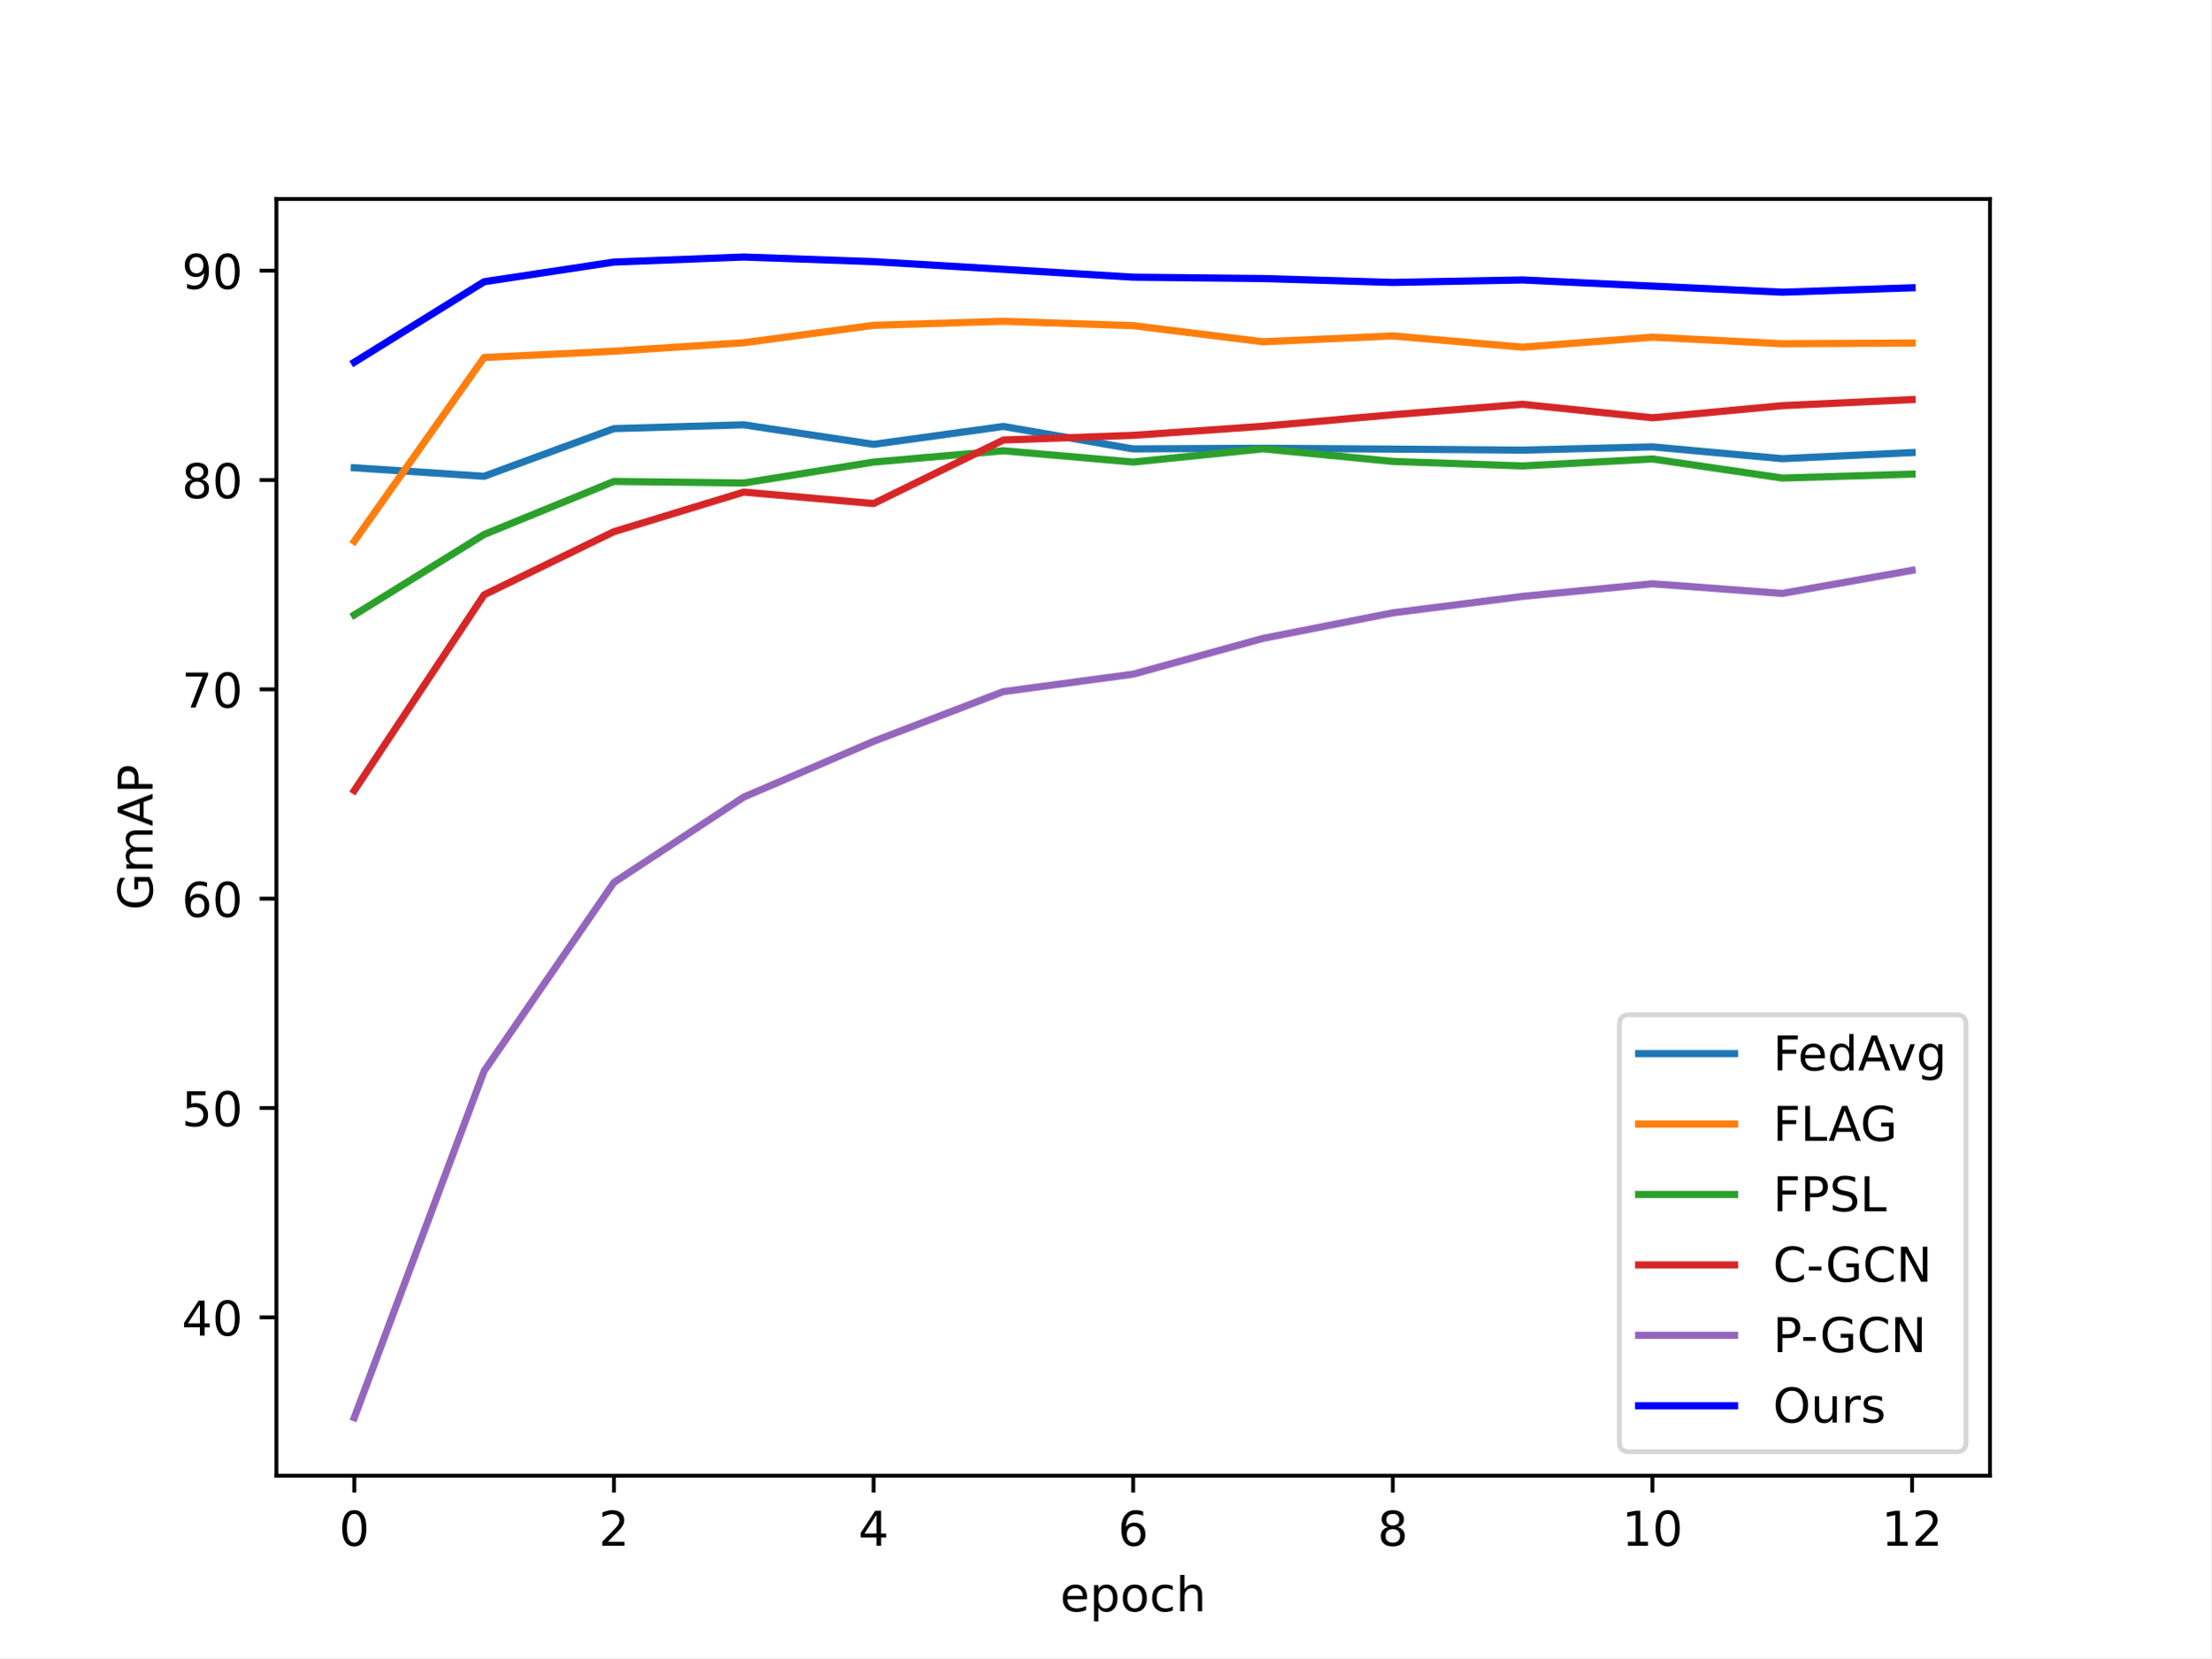
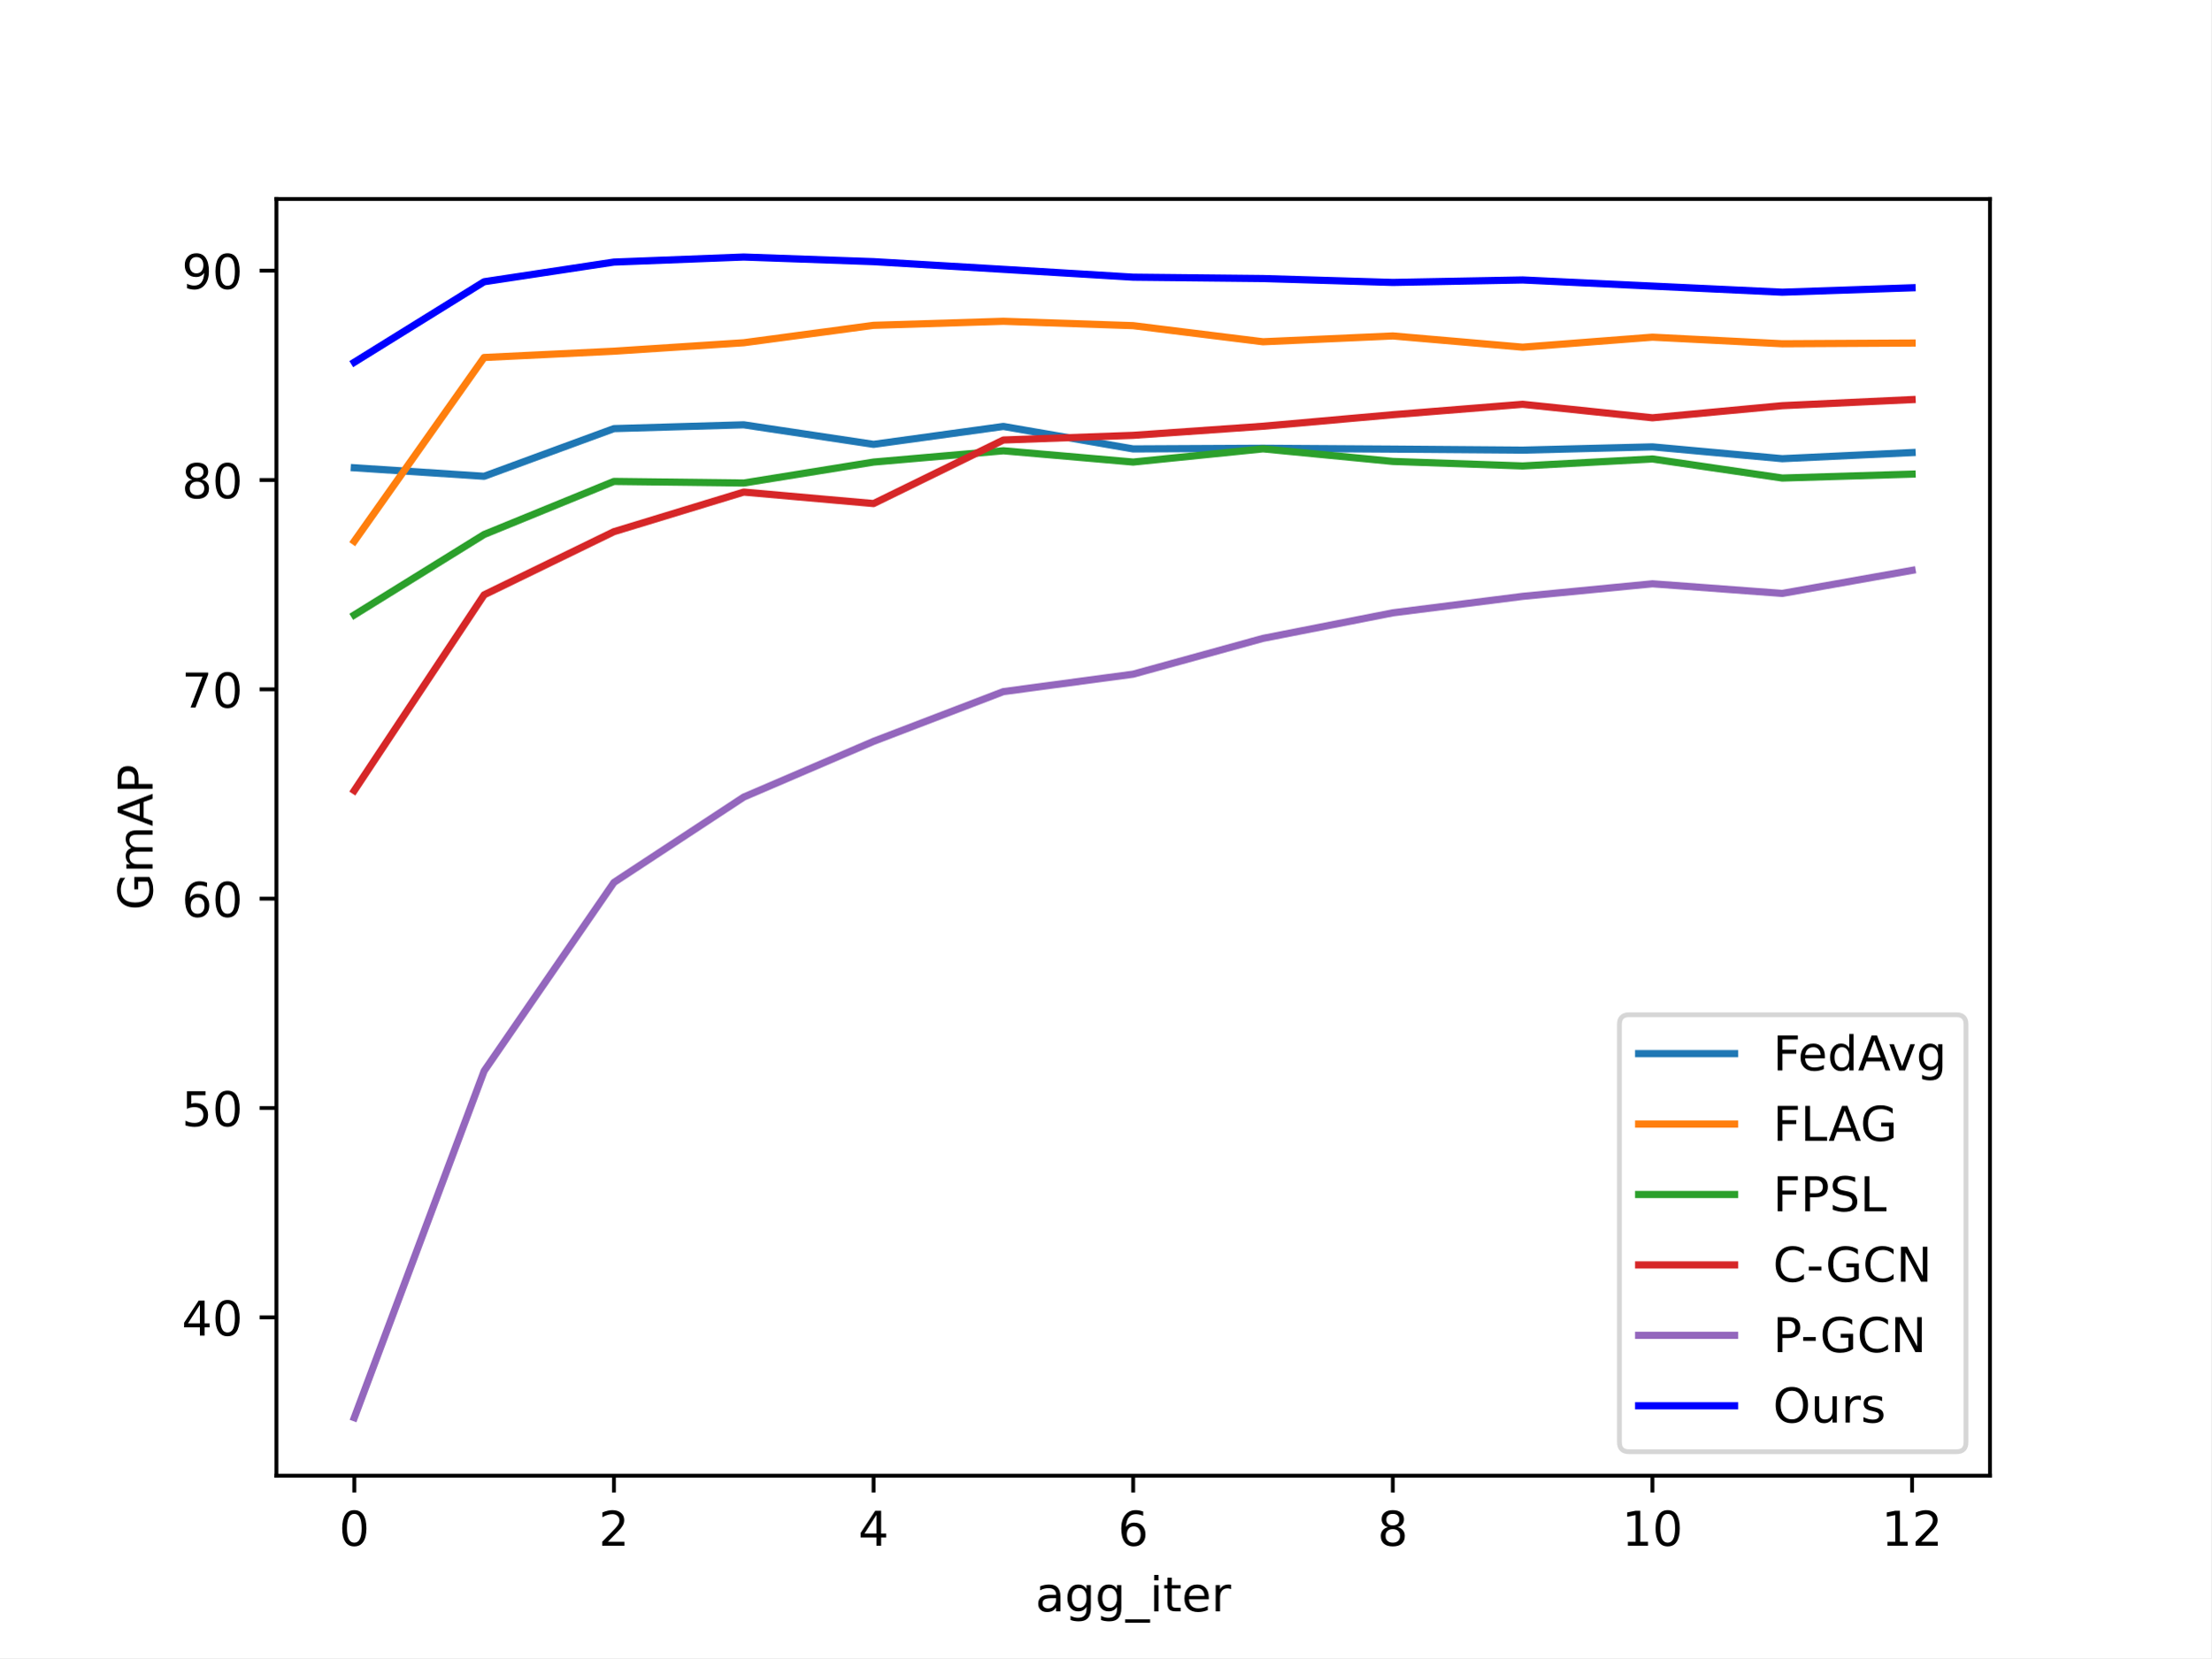
<svg xmlns="http://www.w3.org/2000/svg" xmlns:xlink="http://www.w3.org/1999/xlink" width="460.8pt" height="345.6pt" viewBox="0 0 460.8 345.6" version="1.1">
  <defs>
    <style type="text/css">*{stroke-linejoin: round; stroke-linecap: butt}</style>
  </defs>
  <g id="figure_1">
    <g id="patch_1">
      <path d="M 0 345.6  L 460.8 345.6  L 460.8 0  L 0 0  z " style="fill: #ffffff" />
    </g>
    <g id="axes_1">
      <g id="patch_2">
        <path d="M 57.6 307.584  L 414.72 307.584  L 414.72 41.472  L 57.6 41.472  z " style="fill: #ffffff" />
      </g>
      <g id="matplotlib.axis_1">
        <g id="xtick_1">
          <g id="line2d_1">
            <defs>
-               <path id="mf58aac1517" d="M 0 0  L 0 3.5  " style="stroke: #000000; stroke-width: 0.8" />
-             </defs>
-             <g>
-               <use xlink:href="#mf58aac1517" x="73.833" y="307.584" style="stroke: #000000; stroke-width: 0.8" />
+               <path id="mafa604a9f3" d="M 0 0  L 0 3.5  " style="stroke: #000000; stroke-width: 0.8" />
+             </defs>
+             <g>
+               <use xlink:href="#mafa604a9f3" x="73.833" y="307.584" style="stroke: #000000; stroke-width: 0.8" />
            </g>
          </g>
          <g id="text_1">
            <g transform="translate(70.65148 322.1824) scale(0.1 -0.1)">
              <defs>
                <path id="DejaVuSans-30" d="M 2034 4250  Q 1547 4250 1301 3770  Q 1056 3291 1056 2328  Q 1056 1369 1301 889  Q 1547 409 2034 409  Q 2525 409 2770 889  Q 3016 1369 3016 2328  Q 3016 3291 2770 3770  Q 2525 4250 2034 4250  z M 2034 4750  Q 2819 4750 3233 4129  Q 3647 3509 3647 2328  Q 3647 1150 3233 529  Q 2819 -91 2034 -91  Q 1250 -91 836 529  Q 422 1150 422 2328  Q 422 3509 836 4129  Q 1250 4750 2034 4750  z " transform="scale(0.015625)" />
              </defs>
              <use xlink:href="#DejaVuSans-30" />
            </g>
          </g>
        </g>
        <g id="xtick_2">
          <g id="line2d_2">
            <g>
-               <use xlink:href="#mf58aac1517" x="127.942" y="307.584" style="stroke: #000000; stroke-width: 0.8" />
+               <use xlink:href="#mafa604a9f3" x="127.942" y="307.584" style="stroke: #000000; stroke-width: 0.8" />
            </g>
          </g>
          <g id="text_2">
            <g transform="translate(124.7606 322.1824) scale(0.1 -0.1)">
              <defs>
                <path id="DejaVuSans-32" d="M 1228 531  L 3431 531  L 3431 0  L 469 0  L 469 531  Q 828 903 1448 1529  Q 2069 2156 2228 2338  Q 2531 2678 2651 2914  Q 2772 3150 2772 3378  Q 2772 3750 2511 3984  Q 2250 4219 1831 4219  Q 1534 4219 1204 4116  Q 875 4013 500 3803  L 500 4441  Q 881 4594 1212 4672  Q 1544 4750 1819 4750  Q 2544 4750 2975 4387  Q 3406 4025 3406 3419  Q 3406 3131 3298 2873  Q 3191 2616 2906 2266  Q 2828 2175 2409 1742  Q 1991 1309 1228 531  z " transform="scale(0.015625)" />
              </defs>
              <use xlink:href="#DejaVuSans-32" />
            </g>
          </g>
        </g>
        <g id="xtick_3">
          <g id="line2d_3">
            <g>
-               <use xlink:href="#mf58aac1517" x="182.051" y="307.584" style="stroke: #000000; stroke-width: 0.8" />
+               <use xlink:href="#mafa604a9f3" x="182.051" y="307.584" style="stroke: #000000; stroke-width: 0.8" />
            </g>
          </g>
          <g id="text_3">
            <g transform="translate(178.8697 322.1824) scale(0.1 -0.1)">
              <defs>
                <path id="DejaVuSans-34" d="M 2419 4116  L 825 1625  L 2419 1625  L 2419 4116  z M 2253 4666  L 3047 4666  L 3047 1625  L 3713 1625  L 3713 1100  L 3047 1100  L 3047 0  L 2419 0  L 2419 1100  L 313 1100  L 313 1709  L 2253 4666  z " transform="scale(0.015625)" />
              </defs>
              <use xlink:href="#DejaVuSans-34" />
            </g>
          </g>
        </g>
        <g id="xtick_4">
          <g id="line2d_4">
            <g>
-               <use xlink:href="#mf58aac1517" x="236.16" y="307.584" style="stroke: #000000; stroke-width: 0.8" />
+               <use xlink:href="#mafa604a9f3" x="236.16" y="307.584" style="stroke: #000000; stroke-width: 0.8" />
            </g>
          </g>
          <g id="text_4">
            <g transform="translate(232.9787 322.1824) scale(0.1 -0.1)">
              <defs>
                <path id="DejaVuSans-36" d="M 2113 2584  Q 1688 2584 1439 2293  Q 1191 2003 1191 1497  Q 1191 994 1439 701  Q 1688 409 2113 409  Q 2538 409 2786 701  Q 3034 994 3034 1497  Q 3034 2003 2786 2293  Q 2538 2584 2113 2584  z M 3366 4563  L 3366 3988  Q 3128 4100 2886 4159  Q 2644 4219 2406 4219  Q 1781 4219 1451 3797  Q 1122 3375 1075 2522  Q 1259 2794 1537 2939  Q 1816 3084 2150 3084  Q 2853 3084 3261 2657  Q 3669 2231 3669 1497  Q 3669 778 3244 343  Q 2819 -91 2113 -91  Q 1303 -91 875 529  Q 447 1150 447 2328  Q 447 3434 972 4092  Q 1497 4750 2381 4750  Q 2619 4750 2861 4703  Q 3103 4656 3366 4563  z " transform="scale(0.015625)" />
              </defs>
              <use xlink:href="#DejaVuSans-36" />
            </g>
          </g>
        </g>
        <g id="xtick_5">
          <g id="line2d_5">
            <g>
-               <use xlink:href="#mf58aac1517" x="290.269" y="307.584" style="stroke: #000000; stroke-width: 0.8" />
+               <use xlink:href="#mafa604a9f3" x="290.269" y="307.584" style="stroke: #000000; stroke-width: 0.8" />
            </g>
          </g>
          <g id="text_5">
            <g transform="translate(287.0878 322.1824) scale(0.1 -0.1)">
              <defs>
                <path id="DejaVuSans-38" d="M 2034 2216  Q 1584 2216 1326 1975  Q 1069 1734 1069 1313  Q 1069 891 1326 650  Q 1584 409 2034 409  Q 2484 409 2743 651  Q 3003 894 3003 1313  Q 3003 1734 2745 1975  Q 2488 2216 2034 2216  z M 1403 2484  Q 997 2584 770 2862  Q 544 3141 544 3541  Q 544 4100 942 4425  Q 1341 4750 2034 4750  Q 2731 4750 3128 4425  Q 3525 4100 3525 3541  Q 3525 3141 3298 2862  Q 3072 2584 2669 2484  Q 3125 2378 3379 2068  Q 3634 1759 3634 1313  Q 3634 634 3220 271  Q 2806 -91 2034 -91  Q 1263 -91 848 271  Q 434 634 434 1313  Q 434 1759 690 2068  Q 947 2378 1403 2484  z M 1172 3481  Q 1172 3119 1398 2916  Q 1625 2713 2034 2713  Q 2441 2713 2670 2916  Q 2900 3119 2900 3481  Q 2900 3844 2670 4047  Q 2441 4250 2034 4250  Q 1625 4250 1398 4047  Q 1172 3844 1172 3481  z " transform="scale(0.015625)" />
              </defs>
              <use xlink:href="#DejaVuSans-38" />
            </g>
          </g>
        </g>
        <g id="xtick_6">
          <g id="line2d_6">
            <g>
-               <use xlink:href="#mf58aac1517" x="344.378" y="307.584" style="stroke: #000000; stroke-width: 0.8" />
+               <use xlink:href="#mafa604a9f3" x="344.378" y="307.584" style="stroke: #000000; stroke-width: 0.8" />
            </g>
          </g>
          <g id="text_6">
            <g transform="translate(338.0157 322.1824) scale(0.1 -0.1)">
              <defs>
                <path id="DejaVuSans-31" d="M 794 531  L 1825 531  L 1825 4091  L 703 3866  L 703 4441  L 1819 4666  L 2450 4666  L 2450 531  L 3481 531  L 3481 0  L 794 0  L 794 531  z " transform="scale(0.015625)" />
              </defs>
              <use xlink:href="#DejaVuSans-31" />
              <use xlink:href="#DejaVuSans-30" x="63.623" />
            </g>
          </g>
        </g>
        <g id="xtick_7">
          <g id="line2d_7">
            <g>
-               <use xlink:href="#mf58aac1517" x="398.487" y="307.584" style="stroke: #000000; stroke-width: 0.8" />
+               <use xlink:href="#mafa604a9f3" x="398.487" y="307.584" style="stroke: #000000; stroke-width: 0.8" />
            </g>
          </g>
          <g id="text_7">
            <g transform="translate(392.1248 322.1824) scale(0.1 -0.1)">
              <use xlink:href="#DejaVuSans-31" />
              <use xlink:href="#DejaVuSans-32" x="63.623" />
            </g>
          </g>
        </g>
        <g id="text_8">
-           <g transform="translate(220.9319 335.8606) scale(0.1 -0.1)">
-             <defs>
+           <g transform="translate(215.7663 335.8606) scale(0.1 -0.1)">
+             <defs>
+               <path id="DejaVuSans-61" d="M 2194 1759  Q 1497 1759 1228 1600  Q 959 1441 959 1056  Q 959 750 1161 570  Q 1363 391 1709 391  Q 2188 391 2477 730  Q 2766 1069 2766 1631  L 2766 1759  L 2194 1759  z M 3341 1997  L 3341 0  L 2766 0  L 2766 531  Q 2569 213 2275 61  Q 1981 -91 1556 -91  Q 1019 -91 701 211  Q 384 513 384 1019  Q 384 1609 779 1909  Q 1175 2209 1959 2209  L 2766 2209  L 2766 2266  Q 2766 2663 2505 2880  Q 2244 3097 1772 3097  Q 1472 3097 1187 3025  Q 903 2953 641 2809  L 641 3341  Q 956 3463 1253 3523  Q 1550 3584 1831 3584  Q 2591 3584 2966 3190  Q 3341 2797 3341 1997  z " transform="scale(0.015625)" />
+               <path id="DejaVuSans-67" d="M 2906 1791  Q 2906 2416 2648 2759  Q 2391 3103 1925 3103  Q 1463 3103 1205 2759  Q 947 2416 947 1791  Q 947 1169 1205 825  Q 1463 481 1925 481  Q 2391 481 2648 825  Q 2906 1169 2906 1791  z M 3481 434  Q 3481 -459 3084 -895  Q 2688 -1331 1869 -1331  Q 1566 -1331 1297 -1286  Q 1028 -1241 775 -1147  L 775 -588  Q 1028 -725 1275 -790  Q 1522 -856 1778 -856  Q 2344 -856 2625 -561  Q 2906 -266 2906 331  L 2906 616  Q 2728 306 2450 153  Q 2172 0 1784 0  Q 1141 0 747 490  Q 353 981 353 1791  Q 353 2603 747 3093  Q 1141 3584 1784 3584  Q 2172 3584 2450 3431  Q 2728 3278 2906 2969  L 2906 3500  L 3481 3500  L 3481 434  z " transform="scale(0.015625)" />
+               <path id="DejaVuSans-5f" d="M 3263 -1063  L 3263 -1509  L -63 -1509  L -63 -1063  L 3263 -1063  z " transform="scale(0.015625)" />
+               <path id="DejaVuSans-69" d="M 603 3500  L 1178 3500  L 1178 0  L 603 0  L 603 3500  z M 603 4863  L 1178 4863  L 1178 4134  L 603 4134  L 603 4863  z " transform="scale(0.015625)" />
+               <path id="DejaVuSans-74" d="M 1172 4494  L 1172 3500  L 2356 3500  L 2356 3053  L 1172 3053  L 1172 1153  Q 1172 725 1289 603  Q 1406 481 1766 481  L 2356 481  L 2356 0  L 1766 0  Q 1100 0 847 248  Q 594 497 594 1153  L 594 3053  L 172 3053  L 172 3500  L 594 3500  L 594 4494  L 1172 4494  z " transform="scale(0.015625)" />
              <path id="DejaVuSans-65" d="M 3597 1894  L 3597 1613  L 953 1613  Q 991 1019 1311 708  Q 1631 397 2203 397  Q 2534 397 2845 478  Q 3156 559 3463 722  L 3463 178  Q 3153 47 2828 -22  Q 2503 -91 2169 -91  Q 1331 -91 842 396  Q 353 884 353 1716  Q 353 2575 817 3079  Q 1281 3584 2069 3584  Q 2775 3584 3186 3129  Q 3597 2675 3597 1894  z M 3022 2063  Q 3016 2534 2758 2815  Q 2500 3097 2075 3097  Q 1594 3097 1305 2825  Q 1016 2553 972 2059  L 3022 2063  z " transform="scale(0.015625)" />
-               <path id="DejaVuSans-70" d="M 1159 525  L 1159 -1331  L 581 -1331  L 581 3500  L 1159 3500  L 1159 2969  Q 1341 3281 1617 3432  Q 1894 3584 2278 3584  Q 2916 3584 3314 3078  Q 3713 2572 3713 1747  Q 3713 922 3314 415  Q 2916 -91 2278 -91  Q 1894 -91 1617 61  Q 1341 213 1159 525  z M 3116 1747  Q 3116 2381 2855 2742  Q 2594 3103 2138 3103  Q 1681 3103 1420 2742  Q 1159 2381 1159 1747  Q 1159 1113 1420 752  Q 1681 391 2138 391  Q 2594 391 2855 752  Q 3116 1113 3116 1747  z " transform="scale(0.015625)" />
-               <path id="DejaVuSans-6f" d="M 1959 3097  Q 1497 3097 1228 2736  Q 959 2375 959 1747  Q 959 1119 1226 758  Q 1494 397 1959 397  Q 2419 397 2687 759  Q 2956 1122 2956 1747  Q 2956 2369 2687 2733  Q 2419 3097 1959 3097  z M 1959 3584  Q 2709 3584 3137 3096  Q 3566 2609 3566 1747  Q 3566 888 3137 398  Q 2709 -91 1959 -91  Q 1206 -91 779 398  Q 353 888 353 1747  Q 353 2609 779 3096  Q 1206 3584 1959 3584  z " transform="scale(0.015625)" />
-               <path id="DejaVuSans-63" d="M 3122 3366  L 3122 2828  Q 2878 2963 2633 3030  Q 2388 3097 2138 3097  Q 1578 3097 1268 2742  Q 959 2388 959 1747  Q 959 1106 1268 751  Q 1578 397 2138 397  Q 2388 397 2633 464  Q 2878 531 3122 666  L 3122 134  Q 2881 22 2623 -34  Q 2366 -91 2075 -91  Q 1284 -91 818 406  Q 353 903 353 1747  Q 353 2603 823 3093  Q 1294 3584 2113 3584  Q 2378 3584 2631 3529  Q 2884 3475 3122 3366  z " transform="scale(0.015625)" />
-               <path id="DejaVuSans-68" d="M 3513 2113  L 3513 0  L 2938 0  L 2938 2094  Q 2938 2591 2744 2837  Q 2550 3084 2163 3084  Q 1697 3084 1428 2787  Q 1159 2491 1159 1978  L 1159 0  L 581 0  L 581 4863  L 1159 4863  L 1159 2956  Q 1366 3272 1645 3428  Q 1925 3584 2291 3584  Q 2894 3584 3203 3211  Q 3513 2838 3513 2113  z " transform="scale(0.015625)" />
-             </defs>
-             <use xlink:href="#DejaVuSans-65" />
-             <use xlink:href="#DejaVuSans-70" x="61.523" />
-             <use xlink:href="#DejaVuSans-6f" x="125" />
-             <use xlink:href="#DejaVuSans-63" x="186.182" />
-             <use xlink:href="#DejaVuSans-68" x="241.162" />
+               <path id="DejaVuSans-72" d="M 2631 2963  Q 2534 3019 2420 3045  Q 2306 3072 2169 3072  Q 1681 3072 1420 2755  Q 1159 2438 1159 1844  L 1159 0  L 581 0  L 581 3500  L 1159 3500  L 1159 2956  Q 1341 3275 1631 3429  Q 1922 3584 2338 3584  Q 2397 3584 2469 3576  Q 2541 3569 2628 3553  L 2631 2963  z " transform="scale(0.015625)" />
+             </defs>
+             <use xlink:href="#DejaVuSans-61" />
+             <use xlink:href="#DejaVuSans-67" x="61.279" />
+             <use xlink:href="#DejaVuSans-67" x="124.756" />
+             <use xlink:href="#DejaVuSans-5f" x="188.232" />
+             <use xlink:href="#DejaVuSans-69" x="238.232" />
+             <use xlink:href="#DejaVuSans-74" x="266.016" />
+             <use xlink:href="#DejaVuSans-65" x="305.225" />
+             <use xlink:href="#DejaVuSans-72" x="366.748" />
          </g>
        </g>
      </g>
      <g id="matplotlib.axis_2">
        <g id="ytick_1">
          <g id="line2d_8">
            <defs>
-               <path id="m33b0114787" d="M 0 0  L -3.5 0  " style="stroke: #000000; stroke-width: 0.8" />
-             </defs>
-             <g>
-               <use xlink:href="#m33b0114787" x="57.6" y="274.58" style="stroke: #000000; stroke-width: 0.8" />
+               <path id="mb02eb052a9" d="M 0 0  L -3.5 0  " style="stroke: #000000; stroke-width: 0.8" />
+             </defs>
+             <g>
+               <use xlink:href="#mb02eb052a9" x="57.6" y="274.58" style="stroke: #000000; stroke-width: 0.8" />
            </g>
          </g>
          <g id="text_9">
            <g transform="translate(37.875 278.3792) scale(0.1 -0.1)">
              <use xlink:href="#DejaVuSans-34" />
              <use xlink:href="#DejaVuSans-30" x="63.623" />
            </g>
          </g>
        </g>
        <g id="ytick_2">
          <g id="line2d_9">
            <g>
-               <use xlink:href="#m33b0114787" x="57.6" y="230.945" style="stroke: #000000; stroke-width: 0.8" />
+               <use xlink:href="#mb02eb052a9" x="57.6" y="230.945" style="stroke: #000000; stroke-width: 0.8" />
            </g>
          </g>
          <g id="text_10">
            <g transform="translate(37.875 234.7446) scale(0.1 -0.1)">
              <defs>
                <path id="DejaVuSans-35" d="M 691 4666  L 3169 4666  L 3169 4134  L 1269 4134  L 1269 2991  Q 1406 3038 1543 3061  Q 1681 3084 1819 3084  Q 2600 3084 3056 2656  Q 3513 2228 3513 1497  Q 3513 744 3044 326  Q 2575 -91 1722 -91  Q 1428 -91 1123 -41  Q 819 9 494 109  L 494 744  Q 775 591 1075 516  Q 1375 441 1709 441  Q 2250 441 2565 725  Q 2881 1009 2881 1497  Q 2881 1984 2565 2268  Q 2250 2553 1709 2553  Q 1456 2553 1204 2497  Q 953 2441 691 2322  L 691 4666  z " transform="scale(0.015625)" />
              </defs>
              <use xlink:href="#DejaVuSans-35" />
              <use xlink:href="#DejaVuSans-30" x="63.623" />
            </g>
          </g>
        </g>
        <g id="ytick_3">
          <g id="line2d_10">
            <g>
-               <use xlink:href="#m33b0114787" x="57.6" y="187.311" style="stroke: #000000; stroke-width: 0.8" />
+               <use xlink:href="#mb02eb052a9" x="57.6" y="187.311" style="stroke: #000000; stroke-width: 0.8" />
            </g>
          </g>
          <g id="text_11">
            <g transform="translate(37.875 191.11) scale(0.1 -0.1)">
              <use xlink:href="#DejaVuSans-36" />
              <use xlink:href="#DejaVuSans-30" x="63.623" />
            </g>
          </g>
        </g>
        <g id="ytick_4">
          <g id="line2d_11">
            <g>
-               <use xlink:href="#m33b0114787" x="57.6" y="143.676" style="stroke: #000000; stroke-width: 0.8" />
+               <use xlink:href="#mb02eb052a9" x="57.6" y="143.676" style="stroke: #000000; stroke-width: 0.8" />
            </g>
          </g>
          <g id="text_12">
            <g transform="translate(37.875 147.4754) scale(0.1 -0.1)">
              <defs>
                <path id="DejaVuSans-37" d="M 525 4666  L 3525 4666  L 3525 4397  L 1831 0  L 1172 0  L 2766 4134  L 525 4134  L 525 4666  z " transform="scale(0.015625)" />
              </defs>
              <use xlink:href="#DejaVuSans-37" />
              <use xlink:href="#DejaVuSans-30" x="63.623" />
            </g>
          </g>
        </g>
        <g id="ytick_5">
          <g id="line2d_12">
            <g>
-               <use xlink:href="#m33b0114787" x="57.6" y="100.042" style="stroke: #000000; stroke-width: 0.8" />
+               <use xlink:href="#mb02eb052a9" x="57.6" y="100.042" style="stroke: #000000; stroke-width: 0.8" />
            </g>
          </g>
          <g id="text_13">
            <g transform="translate(37.875 103.8408) scale(0.1 -0.1)">
              <use xlink:href="#DejaVuSans-38" />
              <use xlink:href="#DejaVuSans-30" x="63.623" />
            </g>
          </g>
        </g>
        <g id="ytick_6">
          <g id="line2d_13">
            <g>
-               <use xlink:href="#m33b0114787" x="57.6" y="56.407" style="stroke: #000000; stroke-width: 0.8" />
+               <use xlink:href="#mb02eb052a9" x="57.6" y="56.407" style="stroke: #000000; stroke-width: 0.8" />
            </g>
          </g>
          <g id="text_14">
            <g transform="translate(37.875 60.2062) scale(0.1 -0.1)">
              <defs>
                <path id="DejaVuSans-39" d="M 703 97  L 703 672  Q 941 559 1184 500  Q 1428 441 1663 441  Q 2288 441 2617 861  Q 2947 1281 2994 2138  Q 2813 1869 2534 1725  Q 2256 1581 1919 1581  Q 1219 1581 811 2004  Q 403 2428 403 3163  Q 403 3881 828 4315  Q 1253 4750 1959 4750  Q 2769 4750 3195 4129  Q 3622 3509 3622 2328  Q 3622 1225 3098 567  Q 2575 -91 1691 -91  Q 1453 -91 1209 -44  Q 966 3 703 97  z M 1959 2075  Q 2384 2075 2632 2365  Q 2881 2656 2881 3163  Q 2881 3666 2632 3958  Q 2384 4250 1959 4250  Q 1534 4250 1286 3958  Q 1038 3666 1038 3163  Q 1038 2656 1286 2365  Q 1534 2075 1959 2075  z " transform="scale(0.015625)" />
              </defs>
              <use xlink:href="#DejaVuSans-39" />
              <use xlink:href="#DejaVuSans-30" x="63.623" />
            </g>
          </g>
        </g>
        <g id="text_15">
          <g transform="translate(31.79531 189.7077) rotate(-90) scale(0.1 -0.1)">
            <defs>
              <path id="DejaVuSans-47" d="M 3809 666  L 3809 1919  L 2778 1919  L 2778 2438  L 4434 2438  L 4434 434  Q 4069 175 3628 42  Q 3188 -91 2688 -91  Q 1594 -91 976 548  Q 359 1188 359 2328  Q 359 3472 976 4111  Q 1594 4750 2688 4750  Q 3144 4750 3555 4637  Q 3966 4525 4313 4306  L 4313 3634  Q 3963 3931 3569 4081  Q 3175 4231 2741 4231  Q 1884 4231 1454 3753  Q 1025 3275 1025 2328  Q 1025 1384 1454 906  Q 1884 428 2741 428  Q 3075 428 3337 486  Q 3600 544 3809 666  z " transform="scale(0.015625)" />
              <path id="DejaVuSans-6d" d="M 3328 2828  Q 3544 3216 3844 3400  Q 4144 3584 4550 3584  Q 5097 3584 5394 3201  Q 5691 2819 5691 2113  L 5691 0  L 5113 0  L 5113 2094  Q 5113 2597 4934 2840  Q 4756 3084 4391 3084  Q 3944 3084 3684 2787  Q 3425 2491 3425 1978  L 3425 0  L 2847 0  L 2847 2094  Q 2847 2600 2669 2842  Q 2491 3084 2119 3084  Q 1678 3084 1418 2786  Q 1159 2488 1159 1978  L 1159 0  L 581 0  L 581 3500  L 1159 3500  L 1159 2956  Q 1356 3278 1631 3431  Q 1906 3584 2284 3584  Q 2666 3584 2933 3390  Q 3200 3197 3328 2828  z " transform="scale(0.015625)" />
              <path id="DejaVuSans-41" d="M 2188 4044  L 1331 1722  L 3047 1722  L 2188 4044  z M 1831 4666  L 2547 4666  L 4325 0  L 3669 0  L 3244 1197  L 1141 1197  L 716 0  L 50 0  L 1831 4666  z " transform="scale(0.015625)" />
              <path id="DejaVuSans-50" d="M 1259 4147  L 1259 2394  L 2053 2394  Q 2494 2394 2734 2622  Q 2975 2850 2975 3272  Q 2975 3691 2734 3919  Q 2494 4147 2053 4147  L 1259 4147  z M 628 4666  L 2053 4666  Q 2838 4666 3239 4311  Q 3641 3956 3641 3272  Q 3641 2581 3239 2228  Q 2838 1875 2053 1875  L 1259 1875  L 1259 0  L 628 0  L 628 4666  z " transform="scale(0.015625)" />
            </defs>
            <use xlink:href="#DejaVuSans-47" />
            <use xlink:href="#DejaVuSans-6d" x="77.49" />
            <use xlink:href="#DejaVuSans-41" x="174.902" />
            <use xlink:href="#DejaVuSans-50" x="243.311" />
          </g>
        </g>
      </g>
      <g id="line2d_14">
-         <path d="M 73.833 97.494  L 100.887 99.268  L 127.942 89.332  L 154.996 88.54  L 182.051 92.611  L 209.105 88.878  L 236.16 93.566  L 263.215 93.429  L 290.269 93.608  L 317.324 93.82  L 344.378 93.137  L 371.433 95.6  L 398.487 94.32  " clip-path="url(#p5bbed20715)" style="fill: none; stroke: #1f77b4; stroke-width: 1.5; stroke-linecap: square" />
+         <path d="M 73.833 97.494  L 100.887 99.268  L 127.942 89.332  L 154.996 88.54  L 182.051 92.611  L 209.105 88.878  L 236.16 93.566  L 263.215 93.429  L 290.269 93.608  L 317.324 93.82  L 344.378 93.137  L 371.433 95.6  L 398.487 94.32  " clip-path="url(#p908fc5300d)" style="fill: none; stroke: #1f77b4; stroke-width: 1.5; stroke-linecap: square" />
      </g>
      <g id="line2d_15">
-         <path d="M 73.833 112.808  L 100.887 74.509  L 127.942 73.196  L 154.996 71.433  L 182.051 67.803  L 209.105 66.957  L 236.16 67.874  L 263.215 71.232  L 290.269 70.015  L 317.324 72.357  L 344.378 70.269  L 371.433 71.646  L 398.487 71.496  " clip-path="url(#p5bbed20715)" style="fill: none; stroke: #ff7f0e; stroke-width: 1.5; stroke-linecap: square" />
+         <path d="M 73.833 112.808  L 100.887 74.509  L 127.942 73.196  L 154.996 71.433  L 182.051 67.803  L 209.105 66.957  L 236.16 67.874  L 263.215 71.232  L 290.269 70.015  L 317.324 72.357  L 344.378 70.269  L 371.433 71.646  L 398.487 71.496  " clip-path="url(#p908fc5300d)" style="fill: none; stroke: #ff7f0e; stroke-width: 1.5; stroke-linecap: square" />
      </g>
      <g id="line2d_16">
-         <path d="M 73.833 128.167  L 100.887 111.402  L 127.942 100.34  L 154.996 100.672  L 182.051 96.306  L 209.105 93.95  L 236.16 96.303  L 263.215 93.549  L 290.269 96.17  L 317.324 97.115  L 344.378 95.658  L 371.433 99.635  L 398.487 98.817  " clip-path="url(#p5bbed20715)" style="fill: none; stroke: #2ca02c; stroke-width: 1.5; stroke-linecap: square" />
+         <path d="M 73.833 128.167  L 100.887 111.402  L 127.942 100.34  L 154.996 100.672  L 182.051 96.306  L 209.105 93.95  L 236.16 96.303  L 263.215 93.549  L 290.269 96.17  L 317.324 97.115  L 344.378 95.658  L 371.433 99.635  L 398.487 98.817  " clip-path="url(#p908fc5300d)" style="fill: none; stroke: #2ca02c; stroke-width: 1.5; stroke-linecap: square" />
      </g>
      <g id="line2d_17">
-         <path d="M 73.833 164.775  L 100.887 123.981  L 127.942 110.812  L 154.996 102.562  L 182.051 104.954  L 209.105 91.708  L 236.16 90.734  L 263.215 88.839  L 290.269 86.433  L 317.324 84.261  L 344.378 87.079  L 371.433 84.548  L 398.487 83.28  " clip-path="url(#p5bbed20715)" style="fill: none; stroke: #d62728; stroke-width: 1.5; stroke-linecap: square" />
+         <path d="M 73.833 164.775  L 100.887 123.981  L 127.942 110.812  L 154.996 102.562  L 182.051 104.954  L 209.105 91.708  L 236.16 90.734  L 263.215 88.839  L 290.269 86.433  L 317.324 84.261  L 344.378 87.079  L 371.433 84.548  L 398.487 83.28  " clip-path="url(#p908fc5300d)" style="fill: none; stroke: #d62728; stroke-width: 1.5; stroke-linecap: square" />
      </g>
      <g id="line2d_18">
-         <path d="M 73.833 295.488  L 100.887 223.237  L 127.942 183.926  L 154.996 166.136  L 182.051 154.52  L 209.105 144.15  L 236.16 140.512  L 263.215 133.054  L 290.269 127.729  L 317.324 124.295  L 344.378 121.677  L 371.433 123.681  L 398.487 118.875  " clip-path="url(#p5bbed20715)" style="fill: none; stroke: #9467bd; stroke-width: 1.5; stroke-linecap: square" />
+         <path d="M 73.833 295.488  L 100.887 223.237  L 127.942 183.926  L 154.996 166.136  L 182.051 154.52  L 209.105 144.15  L 236.16 140.512  L 263.215 133.054  L 290.269 127.729  L 317.324 124.295  L 344.378 121.677  L 371.433 123.681  L 398.487 118.875  " clip-path="url(#p908fc5300d)" style="fill: none; stroke: #9467bd; stroke-width: 1.5; stroke-linecap: square" />
      </g>
      <g id="line2d_19">
-         <path d="M 73.833 75.498  L 100.887 58.718  L 127.942 54.616  L 154.996 53.568  L 182.051 54.527  L 209.105 56.128  L 236.16 57.764  L 263.215 58.051  L 290.269 58.864  L 317.324 58.348  L 344.378 59.626  L 371.433 60.897  L 398.487 59.979  " clip-path="url(#p5bbed20715)" style="fill: none; stroke: #0000ff; stroke-width: 1.5; stroke-linecap: square" />
+         <path d="M 73.833 75.498  L 100.887 58.718  L 127.942 54.616  L 154.996 53.568  L 182.051 54.527  L 209.105 56.128  L 236.16 57.764  L 263.215 58.051  L 290.269 58.864  L 317.324 58.348  L 344.378 59.626  L 371.433 60.897  L 398.487 59.979  " clip-path="url(#p908fc5300d)" style="fill: none; stroke: #0000ff; stroke-width: 1.5; stroke-linecap: square" />
      </g>
      <g id="patch_3">
        <path d="M 57.6 307.584  L 57.6 41.472  " style="fill: none; stroke: #000000; stroke-width: 0.8; stroke-linejoin: miter; stroke-linecap: square" />
      </g>
      <g id="patch_4">
        <path d="M 414.72 307.584  L 414.72 41.472  " style="fill: none; stroke: #000000; stroke-width: 0.8; stroke-linejoin: miter; stroke-linecap: square" />
      </g>
      <g id="patch_5">
        <path d="M 57.6 307.584  L 414.72 307.584  " style="fill: none; stroke: #000000; stroke-width: 0.8; stroke-linejoin: miter; stroke-linecap: square" />
      </g>
      <g id="patch_6">
        <path d="M 57.6 41.472  L 414.72 41.472  " style="fill: none; stroke: #000000; stroke-width: 0.8; stroke-linejoin: miter; stroke-linecap: square" />
      </g>
      <g id="legend_1">
        <g id="patch_7">
          <path d="M 339.497 302.584  L 407.72 302.584  Q 409.72 302.584 409.72 300.584  L 409.72 213.515  Q 409.72 211.515 407.72 211.515  L 339.497 211.515  Q 337.497 211.515 337.497 213.515  L 337.497 300.584  Q 337.497 302.584 339.497 302.584  z " style="fill: #ffffff; opacity: 0.8; stroke: #cccccc; stroke-linejoin: miter" />
        </g>
        <g id="line2d_20">
          <path d="M 341.497 219.614  L 351.497 219.614  L 361.497 219.614  " style="fill: none; stroke: #1f77b4; stroke-width: 1.5; stroke-linecap: square" />
        </g>
        <g id="text_16">
          <g transform="translate(369.4966 223.1137) scale(0.1 -0.1)">
            <defs>
              <path id="DejaVuSans-46" d="M 628 4666  L 3309 4666  L 3309 4134  L 1259 4134  L 1259 2759  L 3109 2759  L 3109 2228  L 1259 2228  L 1259 0  L 628 0  L 628 4666  z " transform="scale(0.015625)" />
              <path id="DejaVuSans-64" d="M 2906 2969  L 2906 4863  L 3481 4863  L 3481 0  L 2906 0  L 2906 525  Q 2725 213 2448 61  Q 2172 -91 1784 -91  Q 1150 -91 751 415  Q 353 922 353 1747  Q 353 2572 751 3078  Q 1150 3584 1784 3584  Q 2172 3584 2448 3432  Q 2725 3281 2906 2969  z M 947 1747  Q 947 1113 1208 752  Q 1469 391 1925 391  Q 2381 391 2643 752  Q 2906 1113 2906 1747  Q 2906 2381 2643 2742  Q 2381 3103 1925 3103  Q 1469 3103 1208 2742  Q 947 2381 947 1747  z " transform="scale(0.015625)" />
              <path id="DejaVuSans-76" d="M 191 3500  L 800 3500  L 1894 563  L 2988 3500  L 3597 3500  L 2284 0  L 1503 0  L 191 3500  z " transform="scale(0.015625)" />
-               <path id="DejaVuSans-67" d="M 2906 1791  Q 2906 2416 2648 2759  Q 2391 3103 1925 3103  Q 1463 3103 1205 2759  Q 947 2416 947 1791  Q 947 1169 1205 825  Q 1463 481 1925 481  Q 2391 481 2648 825  Q 2906 1169 2906 1791  z M 3481 434  Q 3481 -459 3084 -895  Q 2688 -1331 1869 -1331  Q 1566 -1331 1297 -1286  Q 1028 -1241 775 -1147  L 775 -588  Q 1028 -725 1275 -790  Q 1522 -856 1778 -856  Q 2344 -856 2625 -561  Q 2906 -266 2906 331  L 2906 616  Q 2728 306 2450 153  Q 2172 0 1784 0  Q 1141 0 747 490  Q 353 981 353 1791  Q 353 2603 747 3093  Q 1141 3584 1784 3584  Q 2172 3584 2450 3431  Q 2728 3278 2906 2969  L 2906 3500  L 3481 3500  L 3481 434  z " transform="scale(0.015625)" />
            </defs>
            <use xlink:href="#DejaVuSans-46" />
            <use xlink:href="#DejaVuSans-65" x="52.02" />
            <use xlink:href="#DejaVuSans-64" x="113.543" />
            <use xlink:href="#DejaVuSans-41" x="177.02" />
            <use xlink:href="#DejaVuSans-76" x="239.553" />
            <use xlink:href="#DejaVuSans-67" x="298.732" />
          </g>
        </g>
        <g id="line2d_21">
          <path d="M 341.497 234.292  L 351.497 234.292  L 361.497 234.292  " style="fill: none; stroke: #ff7f0e; stroke-width: 1.5; stroke-linecap: square" />
        </g>
        <g id="text_17">
          <g transform="translate(369.4966 237.7918) scale(0.1 -0.1)">
            <defs>
              <path id="DejaVuSans-4c" d="M 628 4666  L 1259 4666  L 1259 531  L 3531 531  L 3531 0  L 628 0  L 628 4666  z " transform="scale(0.015625)" />
            </defs>
            <use xlink:href="#DejaVuSans-46" />
            <use xlink:href="#DejaVuSans-4c" x="57.52" />
            <use xlink:href="#DejaVuSans-41" x="115.482" />
            <use xlink:href="#DejaVuSans-47" x="182.141" />
          </g>
        </g>
        <g id="line2d_22">
          <path d="M 341.497 248.97  L 351.497 248.97  L 361.497 248.97  " style="fill: none; stroke: #2ca02c; stroke-width: 1.5; stroke-linecap: square" />
        </g>
        <g id="text_18">
          <g transform="translate(369.4966 252.4699) scale(0.1 -0.1)">
            <defs>
              <path id="DejaVuSans-53" d="M 3425 4513  L 3425 3897  Q 3066 4069 2747 4153  Q 2428 4238 2131 4238  Q 1616 4238 1336 4038  Q 1056 3838 1056 3469  Q 1056 3159 1242 3001  Q 1428 2844 1947 2747  L 2328 2669  Q 3034 2534 3370 2195  Q 3706 1856 3706 1288  Q 3706 609 3251 259  Q 2797 -91 1919 -91  Q 1588 -91 1214 -16  Q 841 59 441 206  L 441 856  Q 825 641 1194 531  Q 1563 422 1919 422  Q 2459 422 2753 634  Q 3047 847 3047 1241  Q 3047 1584 2836 1778  Q 2625 1972 2144 2069  L 1759 2144  Q 1053 2284 737 2584  Q 422 2884 422 3419  Q 422 4038 858 4394  Q 1294 4750 2059 4750  Q 2388 4750 2728 4690  Q 3069 4631 3425 4513  z " transform="scale(0.015625)" />
            </defs>
            <use xlink:href="#DejaVuSans-46" />
            <use xlink:href="#DejaVuSans-50" x="57.52" />
            <use xlink:href="#DejaVuSans-53" x="117.822" />
            <use xlink:href="#DejaVuSans-4c" x="181.299" />
          </g>
        </g>
        <g id="line2d_23">
          <path d="M 341.497 263.648  L 351.497 263.648  L 361.497 263.648  " style="fill: none; stroke: #d62728; stroke-width: 1.5; stroke-linecap: square" />
        </g>
        <g id="text_19">
          <g transform="translate(369.4966 267.1481) scale(0.1 -0.1)">
            <defs>
              <path id="DejaVuSans-43" d="M 4122 4306  L 4122 3641  Q 3803 3938 3442 4084  Q 3081 4231 2675 4231  Q 1875 4231 1450 3742  Q 1025 3253 1025 2328  Q 1025 1406 1450 917  Q 1875 428 2675 428  Q 3081 428 3442 575  Q 3803 722 4122 1019  L 4122 359  Q 3791 134 3420 21  Q 3050 -91 2638 -91  Q 1578 -91 968 557  Q 359 1206 359 2328  Q 359 3453 968 4101  Q 1578 4750 2638 4750  Q 3056 4750 3426 4639  Q 3797 4528 4122 4306  z " transform="scale(0.015625)" />
              <path id="DejaVuSans-2d" d="M 313 2009  L 1997 2009  L 1997 1497  L 313 1497  L 313 2009  z " transform="scale(0.015625)" />
              <path id="DejaVuSans-4e" d="M 628 4666  L 1478 4666  L 3547 763  L 3547 4666  L 4159 4666  L 4159 0  L 3309 0  L 1241 3903  L 1241 0  L 628 0  L 628 4666  z " transform="scale(0.015625)" />
            </defs>
            <use xlink:href="#DejaVuSans-43" />
            <use xlink:href="#DejaVuSans-2d" x="69.824" />
            <use xlink:href="#DejaVuSans-47" x="109.533" />
            <use xlink:href="#DejaVuSans-43" x="187.023" />
            <use xlink:href="#DejaVuSans-4e" x="256.848" />
          </g>
        </g>
        <g id="line2d_24">
          <path d="M 341.497 278.326  L 351.497 278.326  L 361.497 278.326  " style="fill: none; stroke: #9467bd; stroke-width: 1.5; stroke-linecap: square" />
        </g>
        <g id="text_20">
          <g transform="translate(369.4966 281.8262) scale(0.1 -0.1)">
            <use xlink:href="#DejaVuSans-50" />
            <use xlink:href="#DejaVuSans-2d" x="58.053" />
            <use xlink:href="#DejaVuSans-47" x="97.762" />
            <use xlink:href="#DejaVuSans-43" x="175.252" />
            <use xlink:href="#DejaVuSans-4e" x="245.076" />
          </g>
        </g>
        <g id="line2d_25">
          <path d="M 341.497 293.004  L 351.497 293.004  L 361.497 293.004  " style="fill: none; stroke: #0000ff; stroke-width: 1.5; stroke-linecap: square" />
        </g>
        <g id="text_21">
          <g transform="translate(369.4966 296.5043) scale(0.1 -0.1)">
            <defs>
              <path id="DejaVuSans-4f" d="M 2522 4238  Q 1834 4238 1429 3725  Q 1025 3213 1025 2328  Q 1025 1447 1429 934  Q 1834 422 2522 422  Q 3209 422 3611 934  Q 4013 1447 4013 2328  Q 4013 3213 3611 3725  Q 3209 4238 2522 4238  z M 2522 4750  Q 3503 4750 4090 4092  Q 4678 3434 4678 2328  Q 4678 1225 4090 567  Q 3503 -91 2522 -91  Q 1538 -91 948 565  Q 359 1222 359 2328  Q 359 3434 948 4092  Q 1538 4750 2522 4750  z " transform="scale(0.015625)" />
              <path id="DejaVuSans-75" d="M 544 1381  L 544 3500  L 1119 3500  L 1119 1403  Q 1119 906 1312 657  Q 1506 409 1894 409  Q 2359 409 2629 706  Q 2900 1003 2900 1516  L 2900 3500  L 3475 3500  L 3475 0  L 2900 0  L 2900 538  Q 2691 219 2414 64  Q 2138 -91 1772 -91  Q 1169 -91 856 284  Q 544 659 544 1381  z M 1991 3584  L 1991 3584  z " transform="scale(0.015625)" />
-               <path id="DejaVuSans-72" d="M 2631 2963  Q 2534 3019 2420 3045  Q 2306 3072 2169 3072  Q 1681 3072 1420 2755  Q 1159 2438 1159 1844  L 1159 0  L 581 0  L 581 3500  L 1159 3500  L 1159 2956  Q 1341 3275 1631 3429  Q 1922 3584 2338 3584  Q 2397 3584 2469 3576  Q 2541 3569 2628 3553  L 2631 2963  z " transform="scale(0.015625)" />
              <path id="DejaVuSans-73" d="M 2834 3397  L 2834 2853  Q 2591 2978 2328 3040  Q 2066 3103 1784 3103  Q 1356 3103 1142 2972  Q 928 2841 928 2578  Q 928 2378 1081 2264  Q 1234 2150 1697 2047  L 1894 2003  Q 2506 1872 2764 1633  Q 3022 1394 3022 966  Q 3022 478 2636 193  Q 2250 -91 1575 -91  Q 1294 -91 989 -36  Q 684 19 347 128  L 347 722  Q 666 556 975 473  Q 1284 391 1588 391  Q 1994 391 2212 530  Q 2431 669 2431 922  Q 2431 1156 2273 1281  Q 2116 1406 1581 1522  L 1381 1569  Q 847 1681 609 1914  Q 372 2147 372 2553  Q 372 3047 722 3315  Q 1072 3584 1716 3584  Q 2034 3584 2315 3537  Q 2597 3491 2834 3397  z " transform="scale(0.015625)" />
            </defs>
            <use xlink:href="#DejaVuSans-4f" />
            <use xlink:href="#DejaVuSans-75" x="78.711" />
            <use xlink:href="#DejaVuSans-72" x="142.09" />
            <use xlink:href="#DejaVuSans-73" x="183.203" />
          </g>
        </g>
      </g>
    </g>
  </g>
  <defs>
-     <clipPath id="p5bbed20715">
+     <clipPath id="p908fc5300d">
      <rect x="57.6" y="41.472" width="357.12" height="266.112" />
    </clipPath>
  </defs>
</svg>
